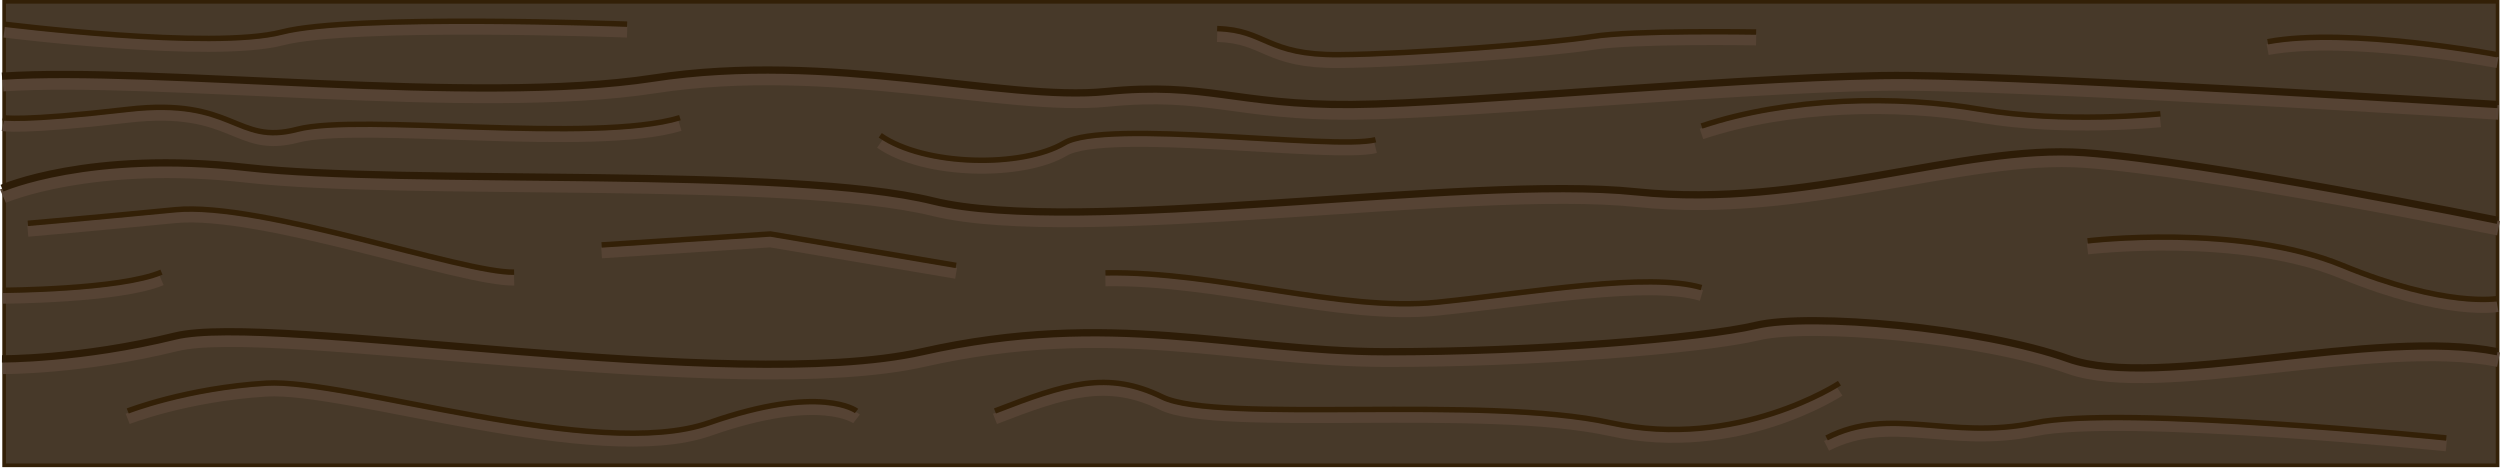
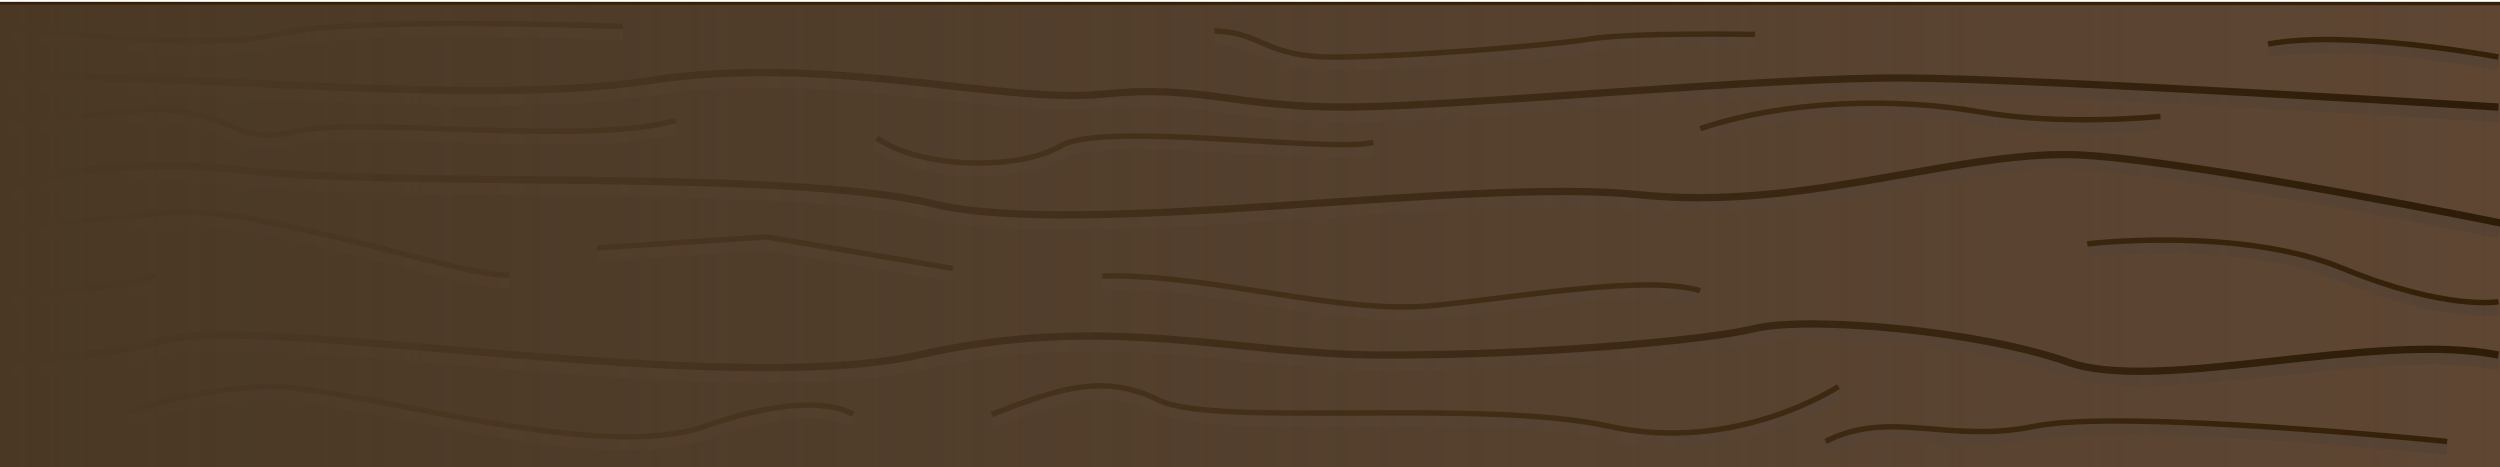
- <svg xmlns="http://www.w3.org/2000/svg" viewBox="0 0 1370.06 256">
+ <svg xmlns="http://www.w3.org/2000/svg" viewBox="0 0 1366 255">
  <defs>
-     <style>.cls-1{fill:#473929;stroke-width:2px;}.cls-1,.cls-5{stroke:#332007;}.cls-1,.cls-2,.cls-3,.cls-4,.cls-5{stroke-miterlimit:10;}.cls-2,.cls-3,.cls-4,.cls-5{fill:none;}.cls-2,.cls-3{stroke:#564334;}.cls-2{stroke-width:8px;}.cls-3{stroke-width:6px;}.cls-4{stroke:#2d1c07;stroke-width:4px;}.cls-5{stroke-width:3px;}</style>
+     <style>.cls-1{fill:#473929;stroke-width:2px;}.cls-1,.cls-7{stroke:#332007;}.cls-1,.cls-4,.cls-5,.cls-6,.cls-7{stroke-miterlimit:10;}.cls-2{fill:#5e462f;}.cls-3{fill:url(#linear-gradient);}.cls-4,.cls-5,.cls-6,.cls-7{fill:none;}.cls-4,.cls-5{stroke:#564334;}.cls-4{stroke-width:8px;}.cls-5{stroke-width:6px;}.cls-6{stroke:#2d1c07;stroke-width:4px;}.cls-7{stroke-width:3px;}.cls-8{fill:url(#linear-gradient-2);}</style>
+     <linearGradient id="linear-gradient" x1="-1" y1="129.5" x2="1367.39" y2="129.5" gradientUnits="userSpaceOnUse">
+       <stop offset="0" stop-color="#473929" />
+       <stop offset="1" stop-color="#5e4633" />
+     </linearGradient>
+     <linearGradient id="linear-gradient-2" x1="-2.21" y1="128.98" x2="1366.18" y2="128.98" gradientUnits="userSpaceOnUse">
+       <stop offset="0" stop-color="#4a3824" />
+       <stop offset="1" stop-color="#5e4633" stop-opacity="0" />
+     </linearGradient>
  </defs>
-   <g id="og_bg_bench" data-name="og bg bench">
-     <rect class="cls-1" x="2.26" y="1" width="1366.47" height="254" />
+   <g id="Layer_1" data-name="Layer 1">
+     <rect class="cls-1" x="-1" y="2" width="1366.29" height="254" />
  </g>
-   <g id="og_light_indents" data-name="og light indents">
-     <path class="cls-2" d="M-.65,561.09c84.21-5.51,260,16,356.8,1.09S548.84,575,604.24,569.52s71.23,7.57,134.9,7.09,227.9-16.56,305.25-15.89S1367,576.61,1367,576.61" transform="translate(2.26 -515)" />
-     <path class="cls-2" d="M-.65,622.48s47.77-21.06,134.26-11.31,297.37-1,376,18.3,293.08-14.6,385.42-5,178.16-26.15,245.29-21.48S1367,640.08,1367,640.08" transform="translate(2.26 -515)" />
-     <path class="cls-2" d="M1367,712.1c-66.52-13.37-186.4,21.2-235,3.91s-142-25.39-171.31-18.4S838.94,712.27,757.1,712.1s-150-23.32-253.48,0-357.15-21.43-409.36-8.59S-.65,716-.65,716" transform="translate(2.26 -515)" />
-     <polyline class="cls-3" points="523.96 149.78 422.17 132.56 329.69 138.55" />
-     <path class="cls-3" d="M603.54,668.87c61.18-1,129,21.47,181.63,16.12s115.42-16.65,145-8.06" transform="translate(2.26 -515)" />
-     <path class="cls-3" d="M543,744.56c38.7-15,61.71-22.34,91.72-7.66S810.8,735.78,880.31,751s125.48-21.7,125.48-21.7" transform="translate(2.26 -515)" />
-     <path class="cls-3" d="M998.73,759.33c35.11-18,67.33,1.41,114.24-8.3s225.4,8.3,225.4,8.3" transform="translate(2.26 -515)" />
-     <path class="cls-3" d="M480.12,593.5c24.54,17.14,78,17.76,100.8,4.23s147.46,4,170.65-1.8" transform="translate(2.26 -515)" />
-     <path class="cls-3" d="M930.2,588.4c47.62-15.93,107.2-17,152.94-9.13s98.55,2.44,98.55,2.44" transform="translate(2.26 -515)" />
-     <path class="cls-3" d="M664.75,535c27,.73,26.72,14.6,66.86,14.27s116.25-6.31,138.72-9.92,89.81-2.48,89.81-2.48" transform="translate(2.26 -515)" />
-     <path class="cls-3" d="M67.72,744.56s32-12.53,75.93-15.23S325,772.49,386.31,751s80.84-6.47,80.84-6.47" transform="translate(2.26 -515)" />
-     <path class="cls-3" d="M13,641.73s33.94-2.91,80.76-7.46,157.58,34.82,185.73,34.22" transform="translate(2.26 -515)" />
-     <path class="cls-3" d="M86.22,668.49c-22.71,9.69-86.88,9.94-86.88,9.94" transform="translate(2.26 -515)" />
-     <path class="cls-3" d="M-.66,583.84s9.56,2.24,68.38-4.57,59,19.87,92.93,10.93,162.41,7.94,209.7-6.36" transform="translate(2.26 -515)" />
-     <path class="cls-3" d="M1366.46,683s-28.39,5.13-85-18.18-139.72-13.4-139.72-13.4" transform="translate(2.26 -515)" />
-     <path class="cls-3" d="M1366.46,549.3s-81.36-15.41-126-7.14" transform="translate(2.26 -515)" />
-     <path class="cls-3" d="M0,532.58s113.92,14.26,152.24,4.32,189.18-4.32,189.18-4.32" transform="translate(2.26 -515)" />
+   <g id="Layer_3" data-name="Layer 3">
+     <rect class="cls-2" x="-2" y="3" width="1368.39" height="253" />
  </g>
-   <g id="og_dark_indents" data-name="og dark indents">
-     <path class="cls-4" d="M-1.18,556.75c84.21-5.51,260,16,356.8,1.09s192.68,12.86,248.09,7.34,71.23,7.57,134.9,7.09,227.89-16.56,305.25-15.89,322.61,15.89,322.61,15.89" transform="translate(2.26 -515)" />
-     <path class="cls-4" d="M-1.18,618.14s47.77-21.06,134.26-11.31,297.37-1,376,18.3,293.09-14.6,385.43-5,178.16-26.15,245.29-21.48,226.68,37.06,226.68,37.06" transform="translate(2.26 -515)" />
-     <path class="cls-4" d="M1366.47,707.76c-66.53-13.37-186.4,21.2-235,3.91s-142-25.39-171.32-18.4-121.74,14.66-203.58,14.49-150-23.32-253.48,0-357.15-21.43-409.36-8.59-94.91,12.5-94.91,12.5" transform="translate(2.26 -515)" />
-     <polyline class="cls-5" points="523.97 145.44 422.18 128.22 329.7 134.21" />
-     <path class="cls-5" d="M603.55,664.53c61.18-1,129,21.46,181.63,16.12s115.42-16.65,145-8.06" transform="translate(2.26 -515)" />
-     <path class="cls-5" d="M543,740.22c38.7-15,61.71-22.34,91.72-7.66s176.09-1.12,245.6,14.12S1005.8,725,1005.8,725" transform="translate(2.26 -515)" />
-     <path class="cls-5" d="M998.74,755c35.11-18,67.33,1.42,114.24-8.3s225.4,8.3,225.4,8.3" transform="translate(2.26 -515)" />
-     <path class="cls-5" d="M480.13,589.16c24.54,17.13,78,17.75,100.8,4.23s147.46,4,170.65-1.81" transform="translate(2.26 -515)" />
-     <path class="cls-5" d="M930.21,584.06c47.62-15.94,107.2-17,152.94-9.13s98.55,2.44,98.55,2.44" transform="translate(2.26 -515)" />
-     <path class="cls-5" d="M664.76,530.68c27,.74,26.71,14.61,66.86,14.28s116.25-6.31,138.72-9.93,89.81-2.48,89.81-2.48" transform="translate(2.26 -515)" />
-     <path class="cls-5" d="M67.73,740.22s32-12.53,75.93-15.24S325,768.15,386.32,746.68s80.84-6.46,80.84-6.46" transform="translate(2.26 -515)" />
-     <path class="cls-5" d="M13,637.39s33.94-2.91,80.76-7.46,157.58,34.81,185.73,34.22" transform="translate(2.26 -515)" />
-     <path class="cls-5" d="M86.23,664.15c-22.71,9.68-86.88,9.93-86.88,9.93" transform="translate(2.26 -515)" />
-     <path class="cls-5" d="M-.65,579.49s9.56,2.24,68.38-4.56,59,19.86,92.93,10.93,162.41,7.94,209.7-6.37" transform="translate(2.26 -515)" />
-     <path class="cls-5" d="M1366.47,678.61s-28.39,5.14-85-18.17S1141.78,647,1141.78,647" transform="translate(2.26 -515)" />
-     <path class="cls-5" d="M1366.47,545s-81.36-15.42-126-7.14" transform="translate(2.26 -515)" />
-     <path class="cls-5" d="M0,528.23s113.92,14.27,152.24,4.32,189.18-4.32,189.18-4.32" transform="translate(2.26 -515)" />
+   <g id="Layer_4" data-name="Layer 4">
+     <rect class="cls-3" x="-1" y="3" width="1368.39" height="253" />
+   </g>
+   <g id="Layer_2" data-name="Layer 2">
+     <path class="cls-4" d="M-1.76,47.32c84.19-5.51,260,16,356.75,1.1s192.66,12.85,248,7.34,71.22,7.56,134.88,7.08S965.79,46.28,1043.14,47,1365.7,62.84,1365.7,62.84" />
+     <path class="cls-4" d="M1,108S46,87.66,132.48,97.4s297.33-1,375.94,18.3,293.05-14.59,385.38-5,178.14-26.15,245.25-21.47,226.65,37.05,226.65,37.05" />
+     <path class="cls-4" d="M1365.7,198.34c-66.51-13.38-186.37,21.19-235,3.91s-142-25.39-171.3-18.41-121.73,14.66-203.55,14.5-150-23.33-253.45,0-357.1-21.44-409.31-8.6S-1.76,202.25-1.76,202.25" />
+     <polyline class="cls-5" points="520.52 151.01 418.74 133.79 326.27 139.79" />
+     <path class="cls-5" d="M602.34,155.1c61.17-1,129,21.47,181.61,16.12s115.41-16.64,145-8.06" />
+     <path class="cls-5" d="M541.81,230.79c38.69-15,61.69-22.33,91.7-7.65S809.57,222,879.07,237.26s125.47-21.7,125.47-21.7" />
+     <path class="cls-5" d="M997.48,245.56c35.11-18,67.32,1.42,114.23-8.3s225.37,8.3,225.37,8.3" />
+     <path class="cls-5" d="M478.94,79.73C503.48,96.87,557,97.49,579.72,84s147.45,4,170.63-1.81" />
+     <path class="cls-5" d="M929,74.63c47.61-15.93,107.18-17,152.91-9.13S1180.42,68,1180.42,68" />
+     <path class="cls-5" d="M663.54,21.26c27,.73,26.72,14.61,66.86,14.28s116.23-6.32,138.7-9.93,89.8-2.48,89.8-2.48" />
+     <path class="cls-5" d="M66.59,230.79s32-12.53,75.93-15.23,181.31,43.16,242.63,21.7S466,230.79,466,230.79" />
+     <path class="cls-5" d="M11.84,128s33.93-2.92,80.75-7.46,157.56,34.81,185.7,34.22" />
+     <path class="cls-5" d="M85.09,154.73c-22.7,9.68-86.86,9.93-86.86,9.93" />
+     <path class="cls-5" d="M-1.77,70.07s9.55,2.24,68.36-4.57,59,19.87,92.93,10.94,162.38,7.94,209.66-6.37" />
+     <path class="cls-5" d="M1365.16,169.19s-28.39,5.14-85-18.18-139.69-13.39-139.69-13.39" />
+     <path class="cls-5" d="M1365.16,35.54s-81.35-15.42-125.94-7.14" />
+     <path class="cls-5" d="M-1.13,18.81S112.78,33.08,151.1,23.13s189.14-4.32,189.14-4.32" />
+     <path class="cls-6" d="M-2.3,43c84.2-5.51,260,16,356.76,1.1s192.66,12.85,248.05,7.34S673.73,59,737.39,58.5,965.26,41.94,1042.6,42.61,1365.17,58.5,1365.17,58.5" />
+     <path class="cls-6" d="M-.3,104.37S47.47,83.32,134,93.06s297.32-1,375.94,18.31,293.05-14.6,385.37-5,178.14-26.15,245.26-21.47S1367.17,122,1367.17,122" />
+     <path class="cls-6" d="M1365.17,194c-66.51-13.38-186.37,21.19-235,3.91s-142-25.39-171.3-18.41S837.18,194.16,755.35,194s-150-23.33-253.45,0-357.09-21.44-409.3-8.6S-2.3,197.91-2.3,197.91" />
+     <polyline class="cls-7" points="520.53 146.67 418.75 129.45 326.28 135.44" />
+     <path class="cls-7" d="M602.35,150.76c61.17-1,129,21.47,181.61,16.12s115.41-16.65,145-8.06" />
+     <path class="cls-7" d="M541.82,226.45c38.69-15,61.69-22.34,91.7-7.66s176.06-1.12,245.56,14.13,125.47-21.7,125.47-21.7" />
+     <path class="cls-7" d="M997.49,241.21c35.11-18,67.32,1.42,114.23-8.29s225.37,8.29,225.37,8.29" />
+     <path class="cls-7" d="M479,75.39c24.54,17.14,78,17.76,100.78,4.23s147.45,4,170.63-1.81" />
+     <path class="cls-7" d="M929,70.29c47.61-15.94,107.18-17,152.91-9.13s98.54,2.44,98.54,2.44" />
+     <path class="cls-7" d="M663.55,16.91c27,.74,26.72,14.61,66.86,14.28s116.23-6.31,138.7-9.93,89.8-2.47,89.8-2.47" />
+     <path class="cls-7" d="M66.6,226.45s32-12.53,75.93-15.23,181.31,43.16,242.63,21.7S466,226.45,466,226.45" />
+     <path class="cls-7" d="M11.85,123.62s33.93-2.91,80.75-7.46S250.16,151,278.3,150.38" />
+     <path class="cls-7" d="M85.1,150.38c-22.7,9.68-86.86,9.94-86.86,9.94" />
+     <path class="cls-7" d="M-1.76,65.72S7.79,68,66.6,61.16s59,19.86,92.93,10.93S321.91,80,369.19,65.72" />
+     <path class="cls-7" d="M1365.17,164.84s-28.39,5.14-85-18.17-139.69-13.4-139.69-13.4" />
+     <path class="cls-7" d="M1365.17,31.19s-81.35-15.41-125.94-7.14" />
+     <path class="cls-7" d="M-1.12,14.46s113.91,14.27,152.23,4.33,189.14-4.33,189.14-4.33" />
+   </g>
+   <g id="Layer_5" data-name="Layer 5">
+     <rect class="cls-8" x="-2.21" y="2.48" width="1368.39" height="253" />
  </g>
</svg>
